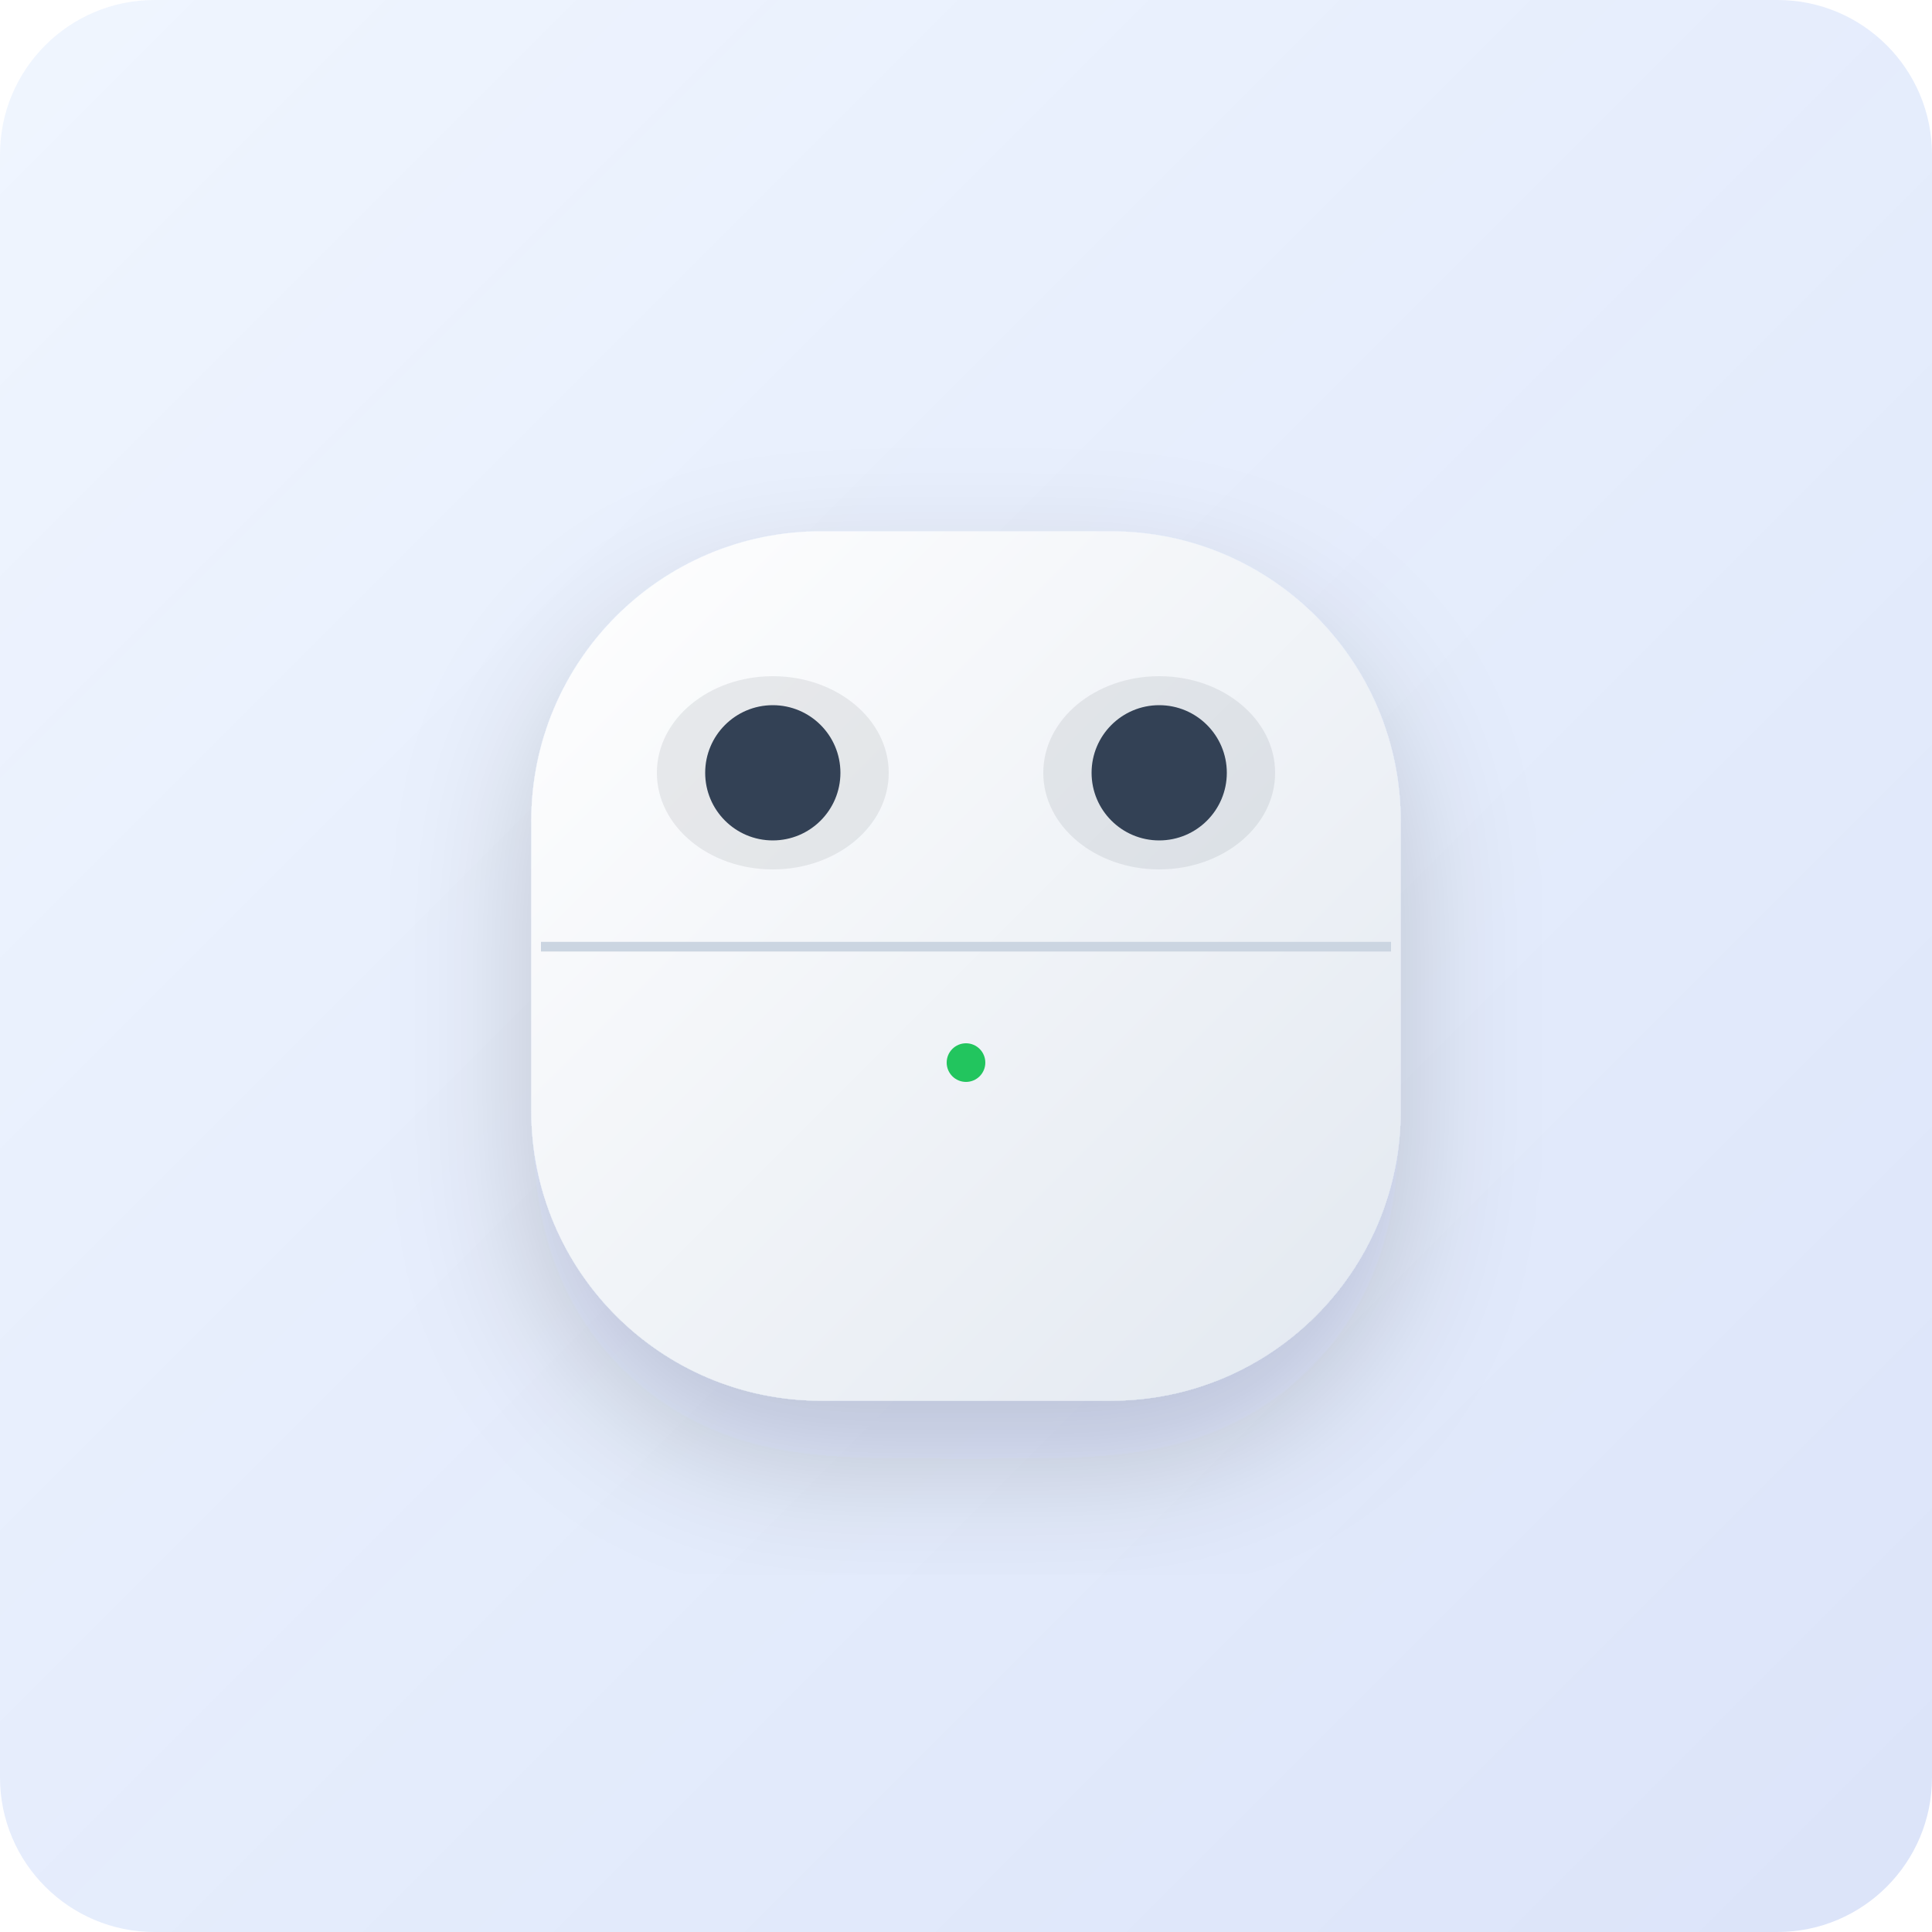
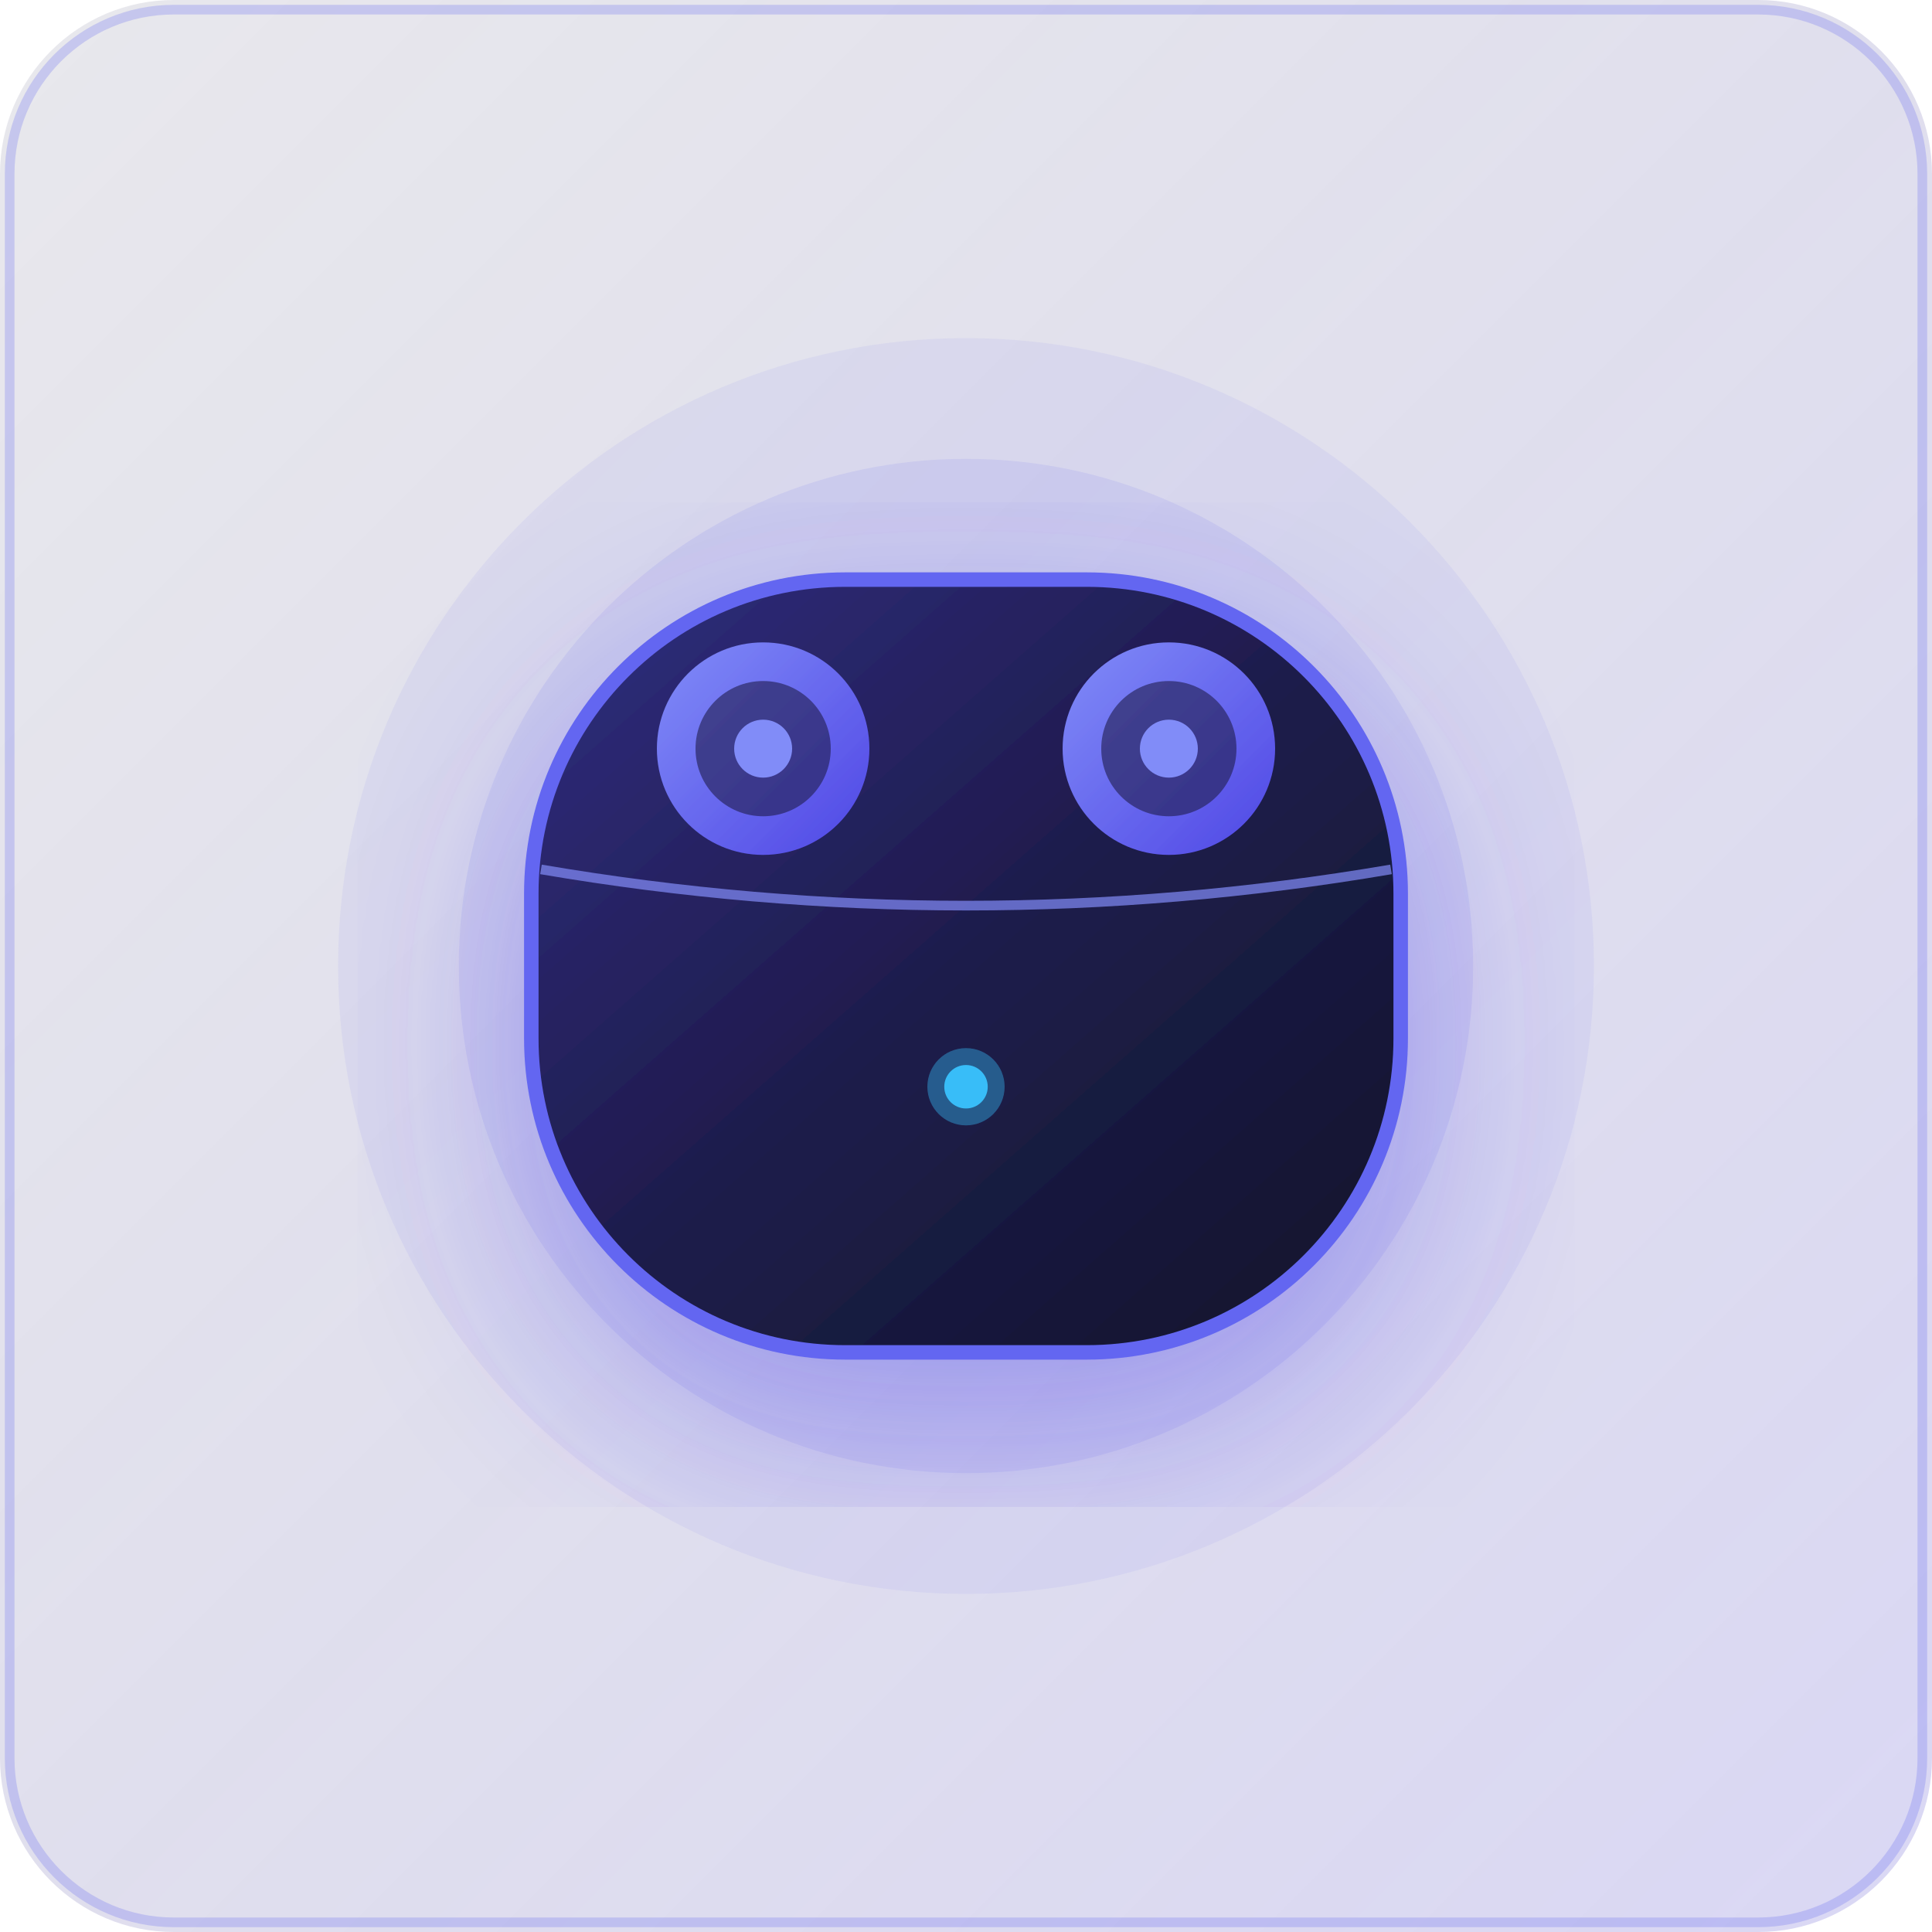
<svg xmlns="http://www.w3.org/2000/svg" viewBox="0 0 400 400" width="100%" height="100%">
  <defs>
    <linearGradient id="bg_ear6" x1="0%" y1="0%" x2="100%" y2="100%">
-       <stop offset="0%" stop-color="#3b82f6" stop-opacity="0.08" />
-       <stop offset="100%" stop-color="#1d4ed8" stop-opacity="0.16" />
+       <stop offset="0%" stop-color="#1e1b4b" stop-opacity="0.1" />
+       <stop offset="100%" stop-color="#4338ca" stop-opacity="0.2" />
    </linearGradient>
-     <linearGradient id="pod_grad" x1="0%" y1="0%" x2="100%" y2="100%">
-       <stop offset="0%" stop-color="#ffffff" />
-       <stop offset="100%" stop-color="#e2e8f0" />
+     <linearGradient id="case_grad" x1="0%" y1="0%" x2="100%" y2="100%">
+       <stop offset="0%" stop-color="#312e81" />
+       <stop offset="50%" stop-color="#1e1b4b" />
+       <stop offset="100%" stop-color="#0f172a" />
    </linearGradient>
-     <filter id="shadow_pod" x="-20%" y="-20%" width="140%" height="140%">
-       <feDropShadow dx="0" dy="12" stdDeviation="14" flood-color="#0f172a" flood-opacity="0.18" />
+     <linearGradient id="bud_grad" x1="0%" y1="0%" x2="100%" y2="100%">
+       <stop offset="0%" stop-color="#818cf8" />
+       <stop offset="100%" stop-color="#4f46e5" />
+     </linearGradient>
+     <filter id="shadow_ear6" x="-20%" y="-20%" width="140%" height="140%">
+       <feDropShadow dx="0" dy="16" stdDeviation="20" flood-color="#4f46e5" flood-opacity="0.35" />
    </filter>
  </defs>
-   <rect width="400" height="400" rx="32" fill="url(#bg_ear6)" />
-   <rect x="110" y="110" width="180" height="180" rx="60" fill="url(#pod_grad)" filter="url(#shadow_pod)" />
-   <rect x="112" y="195" width="176" height="2" fill="#cbd5e1" />
-   <circle cx="200" cy="220" r="4" fill="#22c55e" />
-   <ellipse cx="160" cy="160" rx="24" ry="20" fill="#0f172a" opacity="0.08" />
-   <circle cx="160" cy="160" r="14" fill="#334155" />
-   <ellipse cx="240" cy="160" rx="24" ry="20" fill="#0f172a" opacity="0.08" />
-   <circle cx="240" cy="160" r="14" fill="#334155" />
+   <rect width="400" height="400" rx="36" fill="url(#bg_ear6)" />
+   <rect x="2" y="2" width="396" height="396" rx="34" fill="none" stroke="#6366f1" stroke-opacity="0.25" stroke-width="2" />
+   <circle cx="200" cy="200" r="130" fill="#6366f1" opacity="0.08" />
+   <circle cx="200" cy="200" r="105" fill="#6366f1" opacity="0.12" />
+   <g filter="url(#shadow_ear6)">
+     <rect x="110" y="120" width="180" height="160" rx="65" fill="url(#case_grad)" stroke="#6366f1" stroke-width="3" />
+     <path d="M 112 180 Q 200 195 288 180" fill="none" stroke="#818cf8" stroke-width="2" opacity="0.7" />
+     <circle cx="200" cy="225" r="4.5" fill="#38bdf8" />
+     <circle cx="200" cy="225" r="8" fill="#38bdf8" opacity="0.4" />
+     <circle cx="158" cy="155" r="22" fill="url(#bud_grad)" />
+     <circle cx="158" cy="155" r="14" fill="#1e1b4b" opacity="0.6" />
+     <circle cx="158" cy="155" r="6" fill="#818cf8" />
+     <circle cx="242" cy="155" r="22" fill="url(#bud_grad)" />
+     <circle cx="242" cy="155" r="14" fill="#1e1b4b" opacity="0.6" />
+     <circle cx="242" cy="155" r="6" fill="#818cf8" />
+   </g>
</svg>
